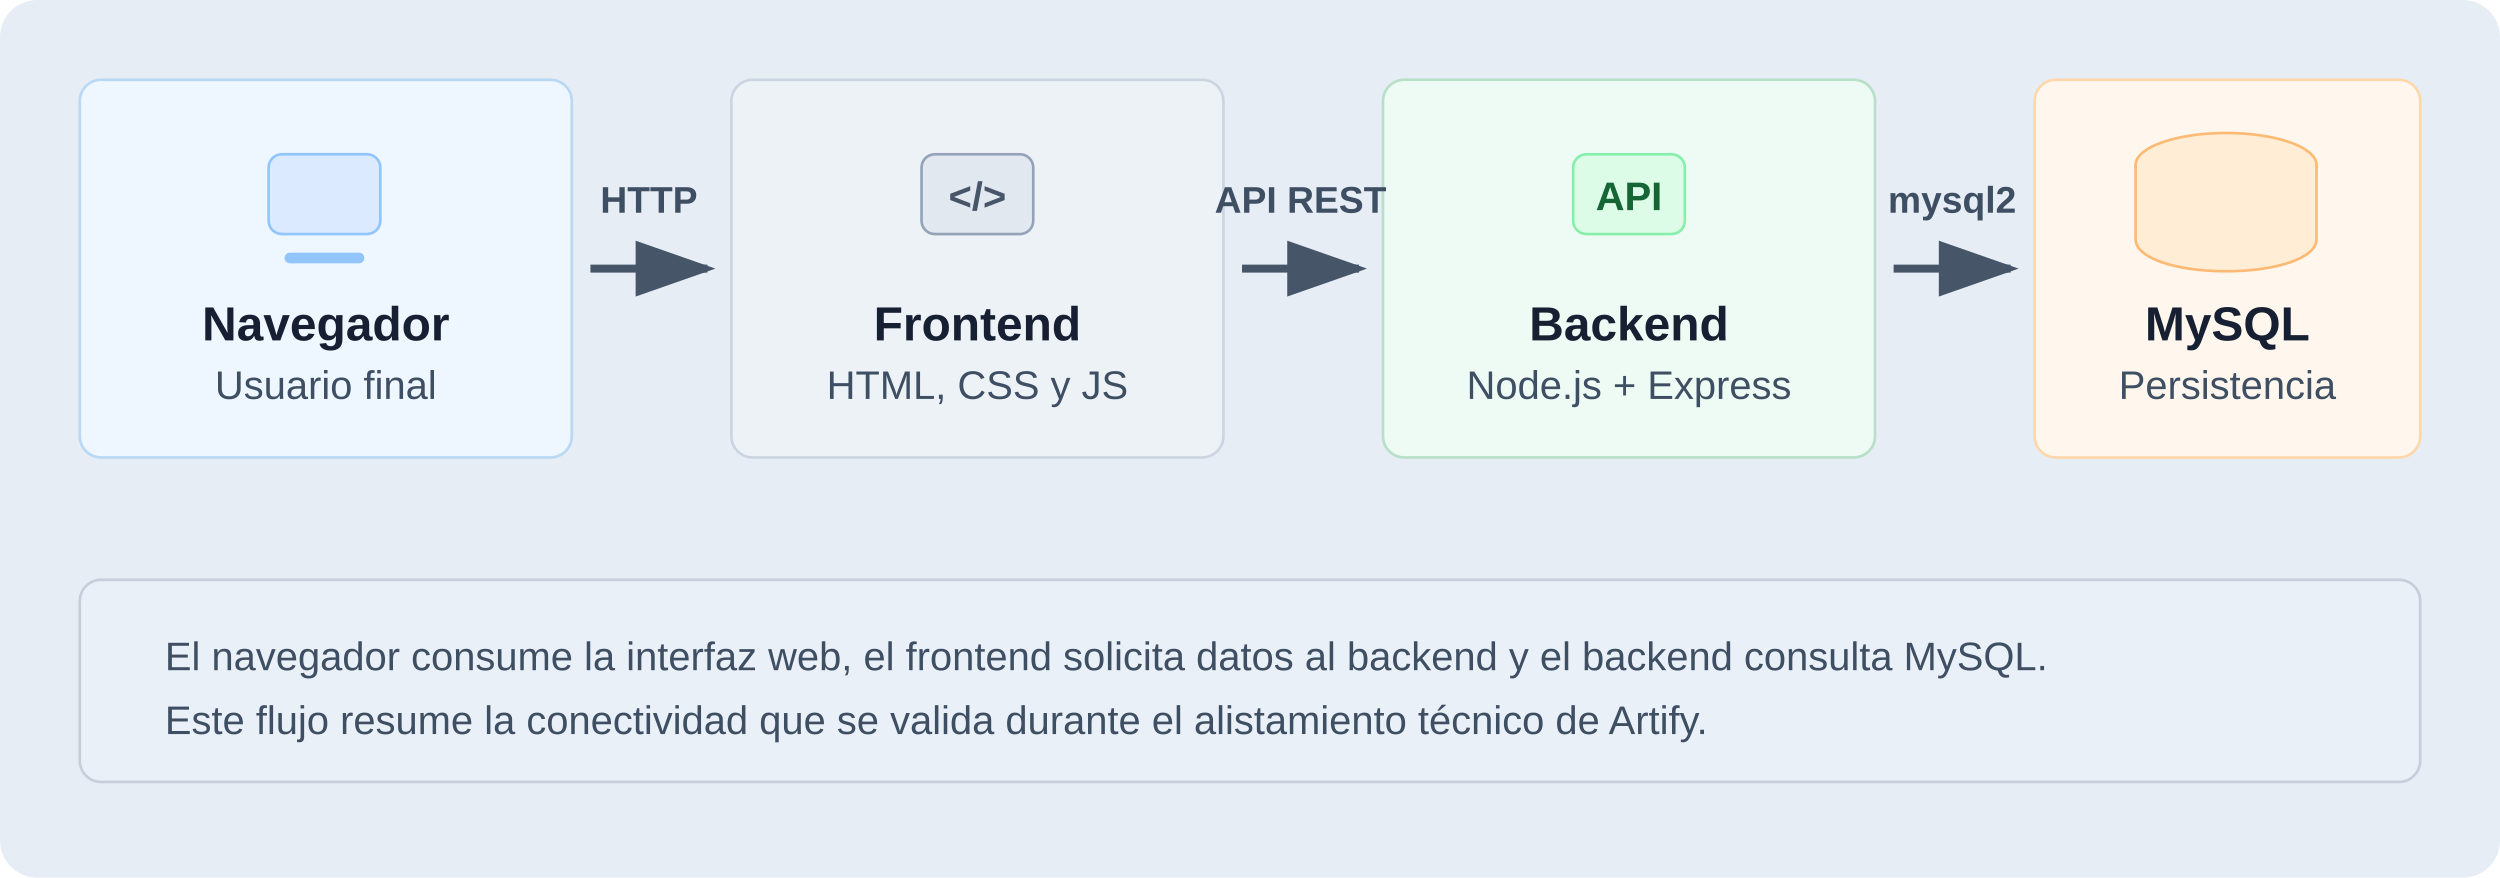
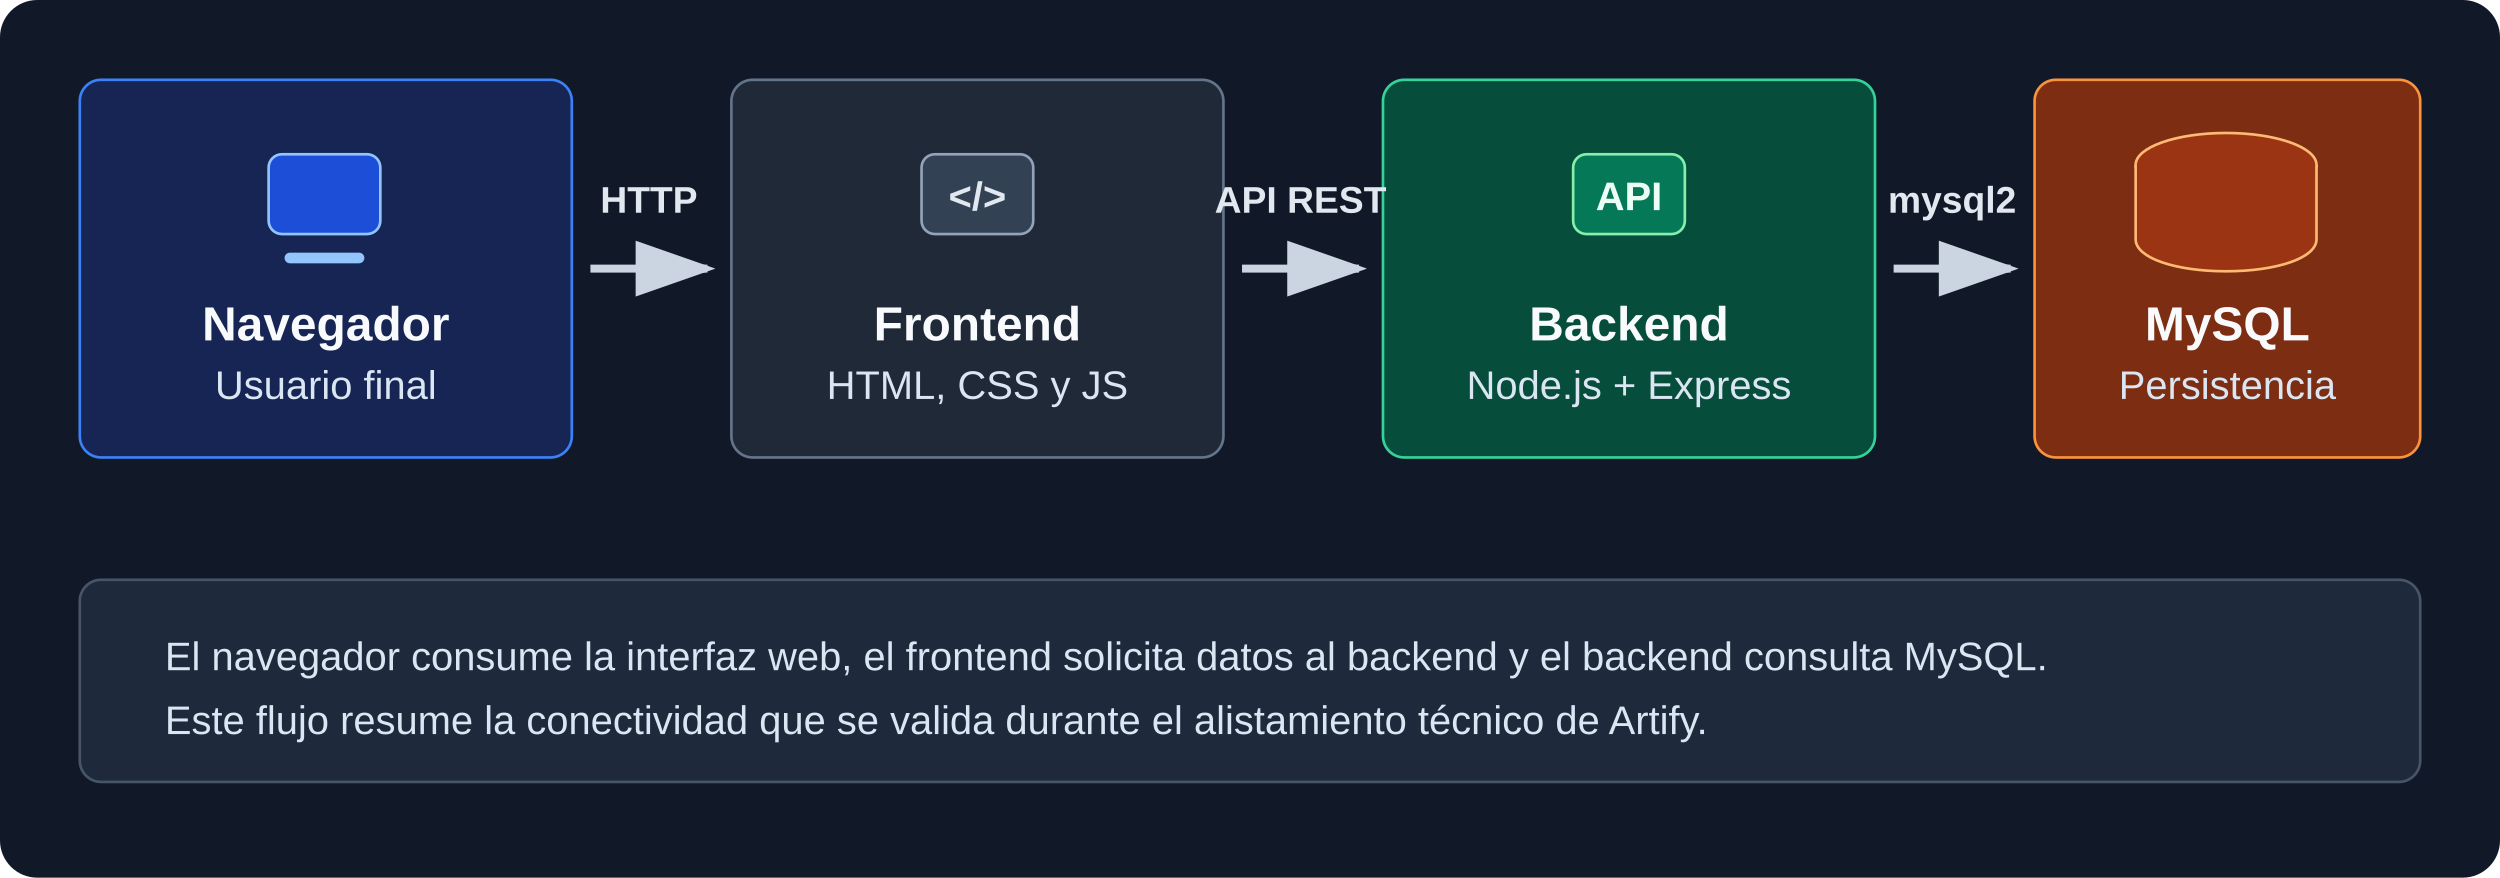
<svg xmlns="http://www.w3.org/2000/svg" width="940" height="330" viewBox="80 108 940 330" role="img" aria-labelledby="title desc">
  <defs>
    <marker id="arrow" markerWidth="11" markerHeight="11" refX="9" refY="3.5" orient="auto" markerUnits="strokeWidth">
-       <path d="M0,0 L0,7 L10,3.5 z" fill="#475569" />
+       <path d="M0,0 L0,7 L10,3.5 z" fill="#cbd5e1" />
    </marker>
    <style>
-       .card-title { font: 700 18px Arial, Helvetica, sans-serif; fill: #172033; text-anchor: middle; }
-       .card-text { font: 400 15px Arial, Helvetica, sans-serif; fill: #3f4f63; text-anchor: middle; }
-       .label { font: 700 14px Arial, Helvetica, sans-serif; fill: #3f4f63; text-anchor: middle; }
-       .note { font: 400 15px Arial, Helvetica, sans-serif; fill: #3f4f63; }
+       .card-title { font: 700 18px Arial, Helvetica, sans-serif; fill: #f8fafc; text-anchor: middle; }
+       .card-text { font: 400 15px Arial, Helvetica, sans-serif; fill: #dbe6f3; text-anchor: middle; }
+       .label { font: 700 14px Arial, Helvetica, sans-serif; fill: #e2e8f0; text-anchor: middle; }
+       .note { font: 400 15px Arial, Helvetica, sans-serif; fill: #dbe6f3; }
    </style>
  </defs>
-   <rect x="80" y="108" width="940" height="330" rx="14" ry="14" fill="#e6edf5" />
-   <rect x="110" y="138" width="185" height="142" rx="8" fill="#eef6ff" stroke="#b8d8f4" />
-   <rect x="181" y="166" width="42" height="30" rx="5" fill="#dbeafe" stroke="#93c5fd" />
+   <rect x="80" y="108" width="940" height="330" rx="14" ry="14" fill="#111827" />
+   <rect x="110" y="138" width="185" height="142" rx="8" fill="#172554" stroke="#3b82f6" />
+   <rect x="181" y="166" width="42" height="30" rx="5" fill="#1d4ed8" stroke="#93c5fd" />
  <line x1="189" y1="205" x2="215" y2="205" stroke="#93c5fd" stroke-width="4" stroke-linecap="round" />
  <text x="202.5" y="236" class="card-title">Navegador</text>
  <text x="202.5" y="258" class="card-text">Usuario final</text>
-   <rect x="355" y="138" width="185" height="142" rx="8" fill="#edf2f7" stroke="#cbd5e1" />
-   <rect x="426.5" y="166" width="42" height="30" rx="5" fill="#e2e8f0" stroke="#94a3b8" />
-   <text x="447.5" y="187" text-anchor="middle" font-family="Arial, Helvetica, sans-serif" font-size="15" font-weight="700" fill="#475569">&lt;/&gt;</text>
+   <rect x="355" y="138" width="185" height="142" rx="8" fill="#1f2937" stroke="#64748b" />
+   <rect x="426.5" y="166" width="42" height="30" rx="5" fill="#334155" stroke="#94a3b8" />
+   <text x="447.5" y="187" text-anchor="middle" font-family="Arial, Helvetica, sans-serif" font-size="15" font-weight="700" fill="#e2e8f0">&lt;/&gt;</text>
  <text x="447.5" y="236" class="card-title">Frontend</text>
  <text x="447.5" y="258" class="card-text">HTML, CSS y JS</text>
-   <rect x="600" y="138" width="185" height="142" rx="8" fill="#eefbf4" stroke="#b8dfc8" />
-   <rect x="671.5" y="166" width="42" height="30" rx="5" fill="#dcfce7" stroke="#86efac" />
-   <text x="692.5" y="187" text-anchor="middle" font-family="Arial, Helvetica, sans-serif" font-size="15" font-weight="700" fill="#166534">API</text>
+   <rect x="600" y="138" width="185" height="142" rx="8" fill="#064e3b" stroke="#34d399" />
+   <rect x="671.5" y="166" width="42" height="30" rx="5" fill="#047857" stroke="#86efac" />
+   <text x="692.5" y="187" text-anchor="middle" font-family="Arial, Helvetica, sans-serif" font-size="15" font-weight="700" fill="#ecfdf5">API</text>
  <text x="692.5" y="236" class="card-title">Backend</text>
  <text x="692.5" y="258" class="card-text">Node.js + Express</text>
-   <rect x="845" y="138" width="145" height="142" rx="8" fill="#fff7ed" stroke="#fed7aa" />
-   <ellipse cx="917" cy="170" rx="34" ry="12" fill="#ffedd5" stroke="#fdba74" />
-   <path d="M883 170 V198 C883 205 898 210 917 210 C936 210 951 205 951 198 V170" fill="#ffedd5" stroke="#fdba74" />
+   <rect x="845" y="138" width="145" height="142" rx="8" fill="#7c2d12" stroke="#fb923c" />
+   <ellipse cx="917" cy="170" rx="34" ry="12" fill="#9a3412" stroke="#fdba74" />
+   <path d="M883 170 V198 C883 205 898 210 917 210 C936 210 951 205 951 198 V170" fill="#9a3412" stroke="#fdba74" />
  <text x="917.5" y="236" class="card-title">MySQL</text>
  <text x="917.5" y="258" class="card-text">Persistencia</text>
-   <path d="M302 209 H346" stroke="#475569" stroke-width="3" marker-end="url(#arrow)" />
-   <path d="M547 209 H591" stroke="#475569" stroke-width="3" marker-end="url(#arrow)" />
-   <path d="M792 209 H836" stroke="#475569" stroke-width="3" marker-end="url(#arrow)" />
+   <path d="M302 209 H346" stroke="#cbd5e1" stroke-width="3" marker-end="url(#arrow)" />
+   <path d="M547 209 H591" stroke="#cbd5e1" stroke-width="3" marker-end="url(#arrow)" />
+   <path d="M792 209 H836" stroke="#cbd5e1" stroke-width="3" marker-end="url(#arrow)" />
  <text x="324" y="188" class="label">HTTP</text>
  <text x="569" y="188" class="label">API REST</text>
  <text x="814" y="188" class="label">mysql2</text>
-   <rect x="110" y="326" width="880" height="76" rx="8" fill="#eaf0f7" stroke="#c5ceda" />
+   <rect x="110" y="326" width="880" height="76" rx="8" fill="#1e293b" stroke="#475569" />
  <text x="142" y="360" class="note">El navegador consume la interfaz web, el frontend solicita datos al backend y el backend consulta MySQL.</text>
  <text x="142" y="384" class="note">Este flujo resume la conectividad que se valida durante el alistamiento técnico de Artify.</text>
</svg>
